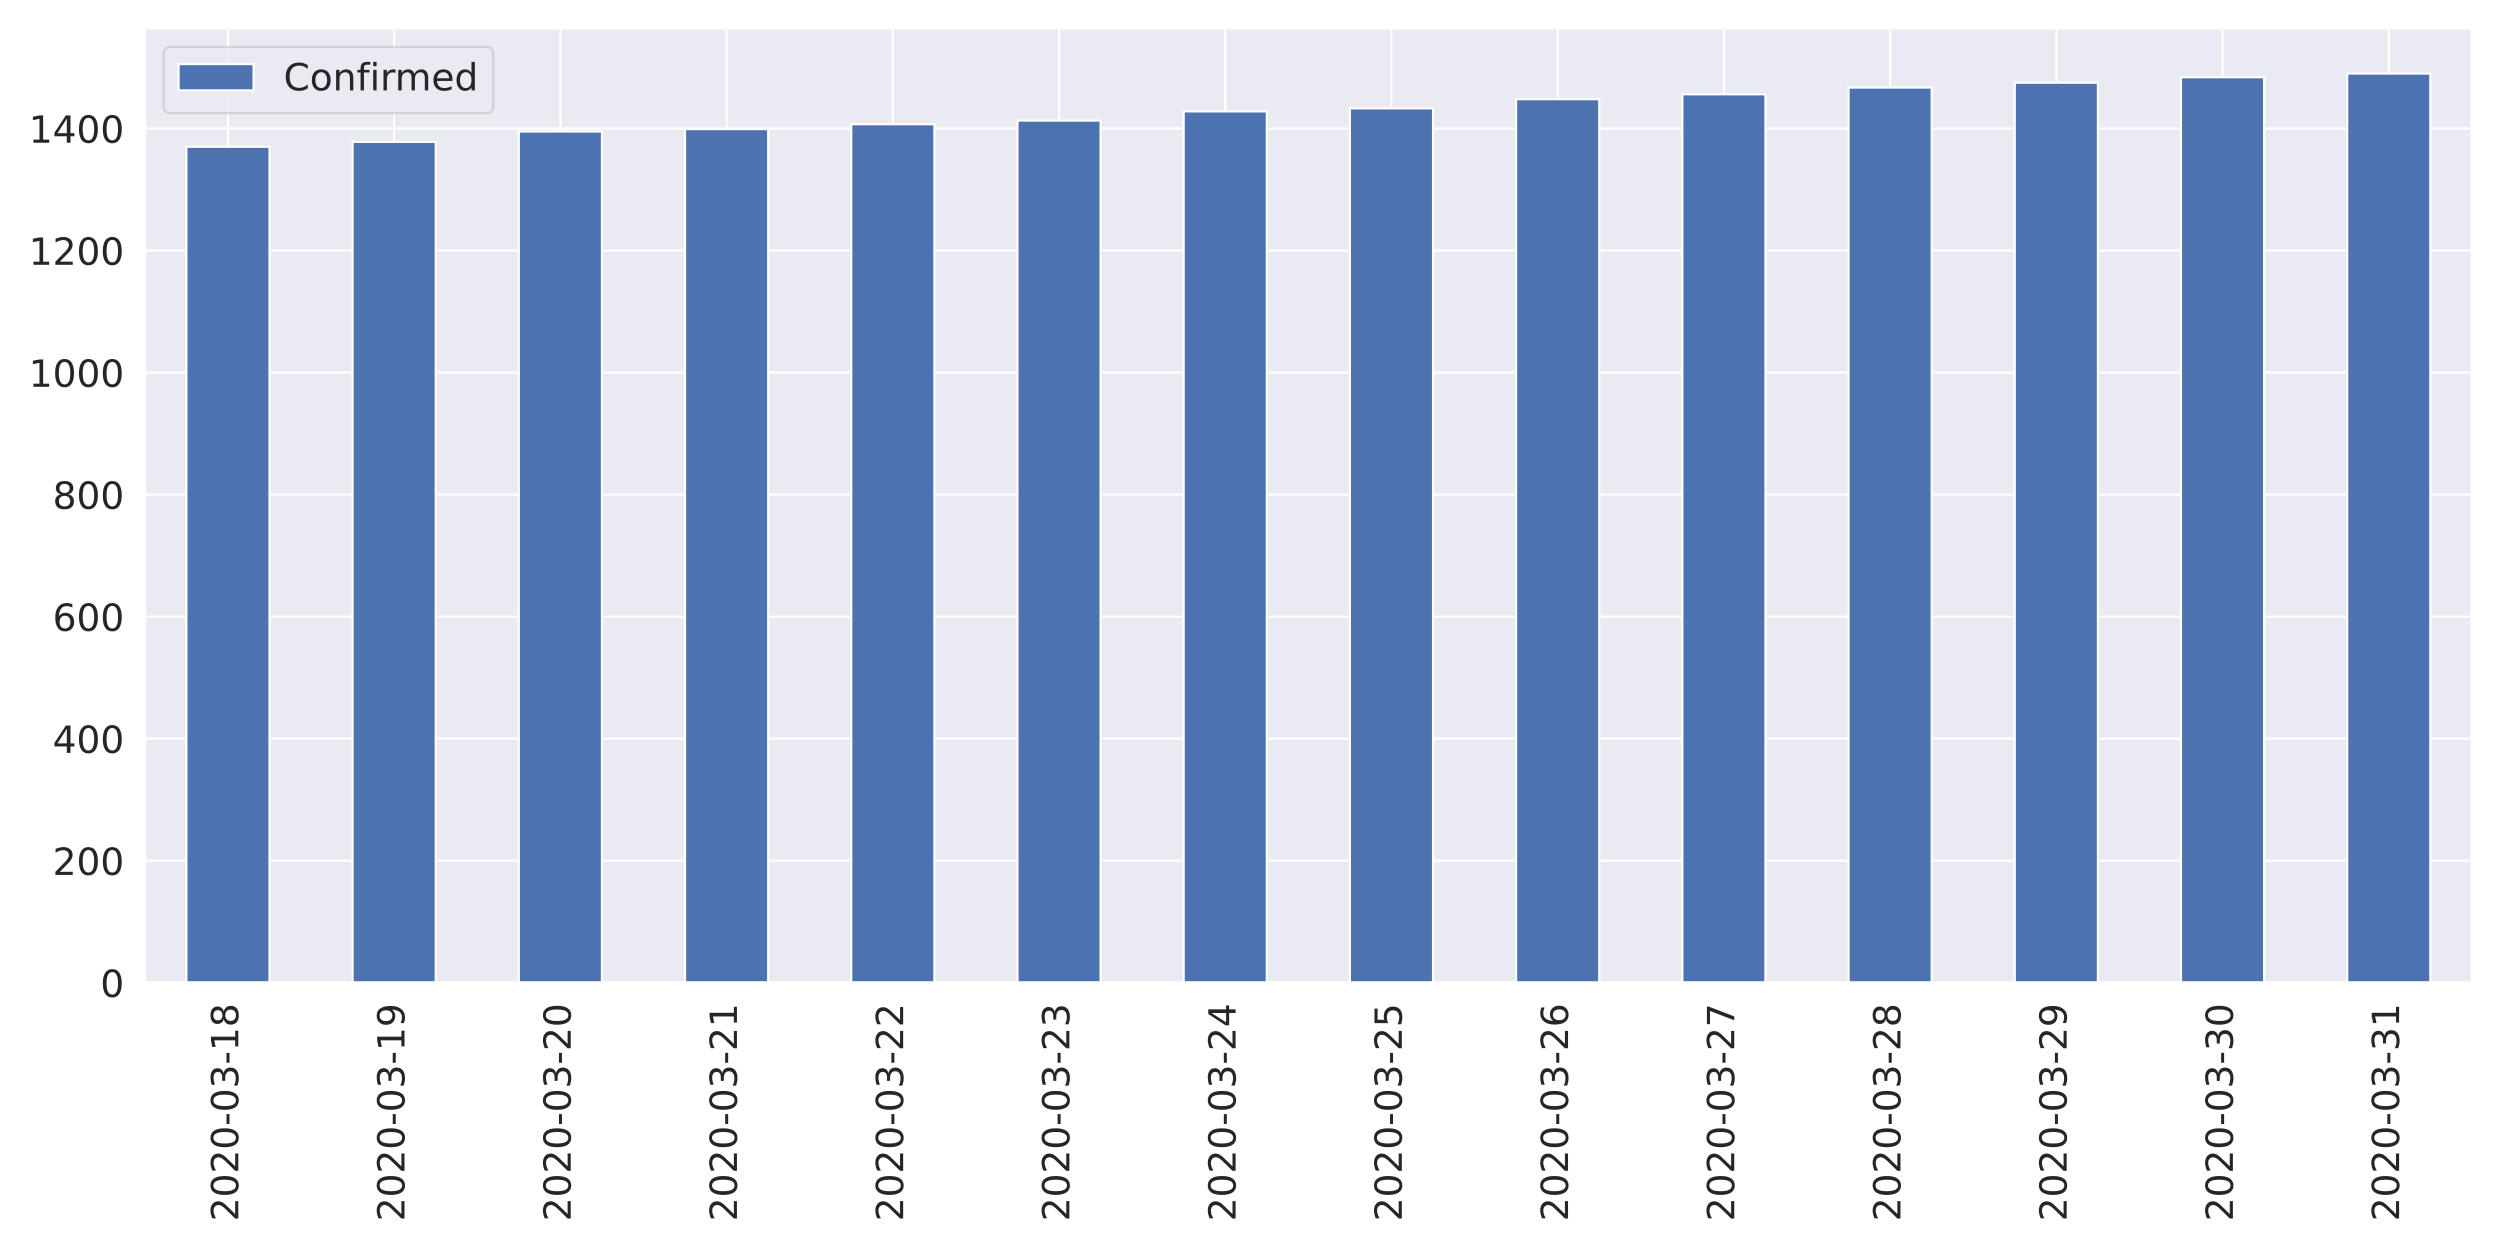
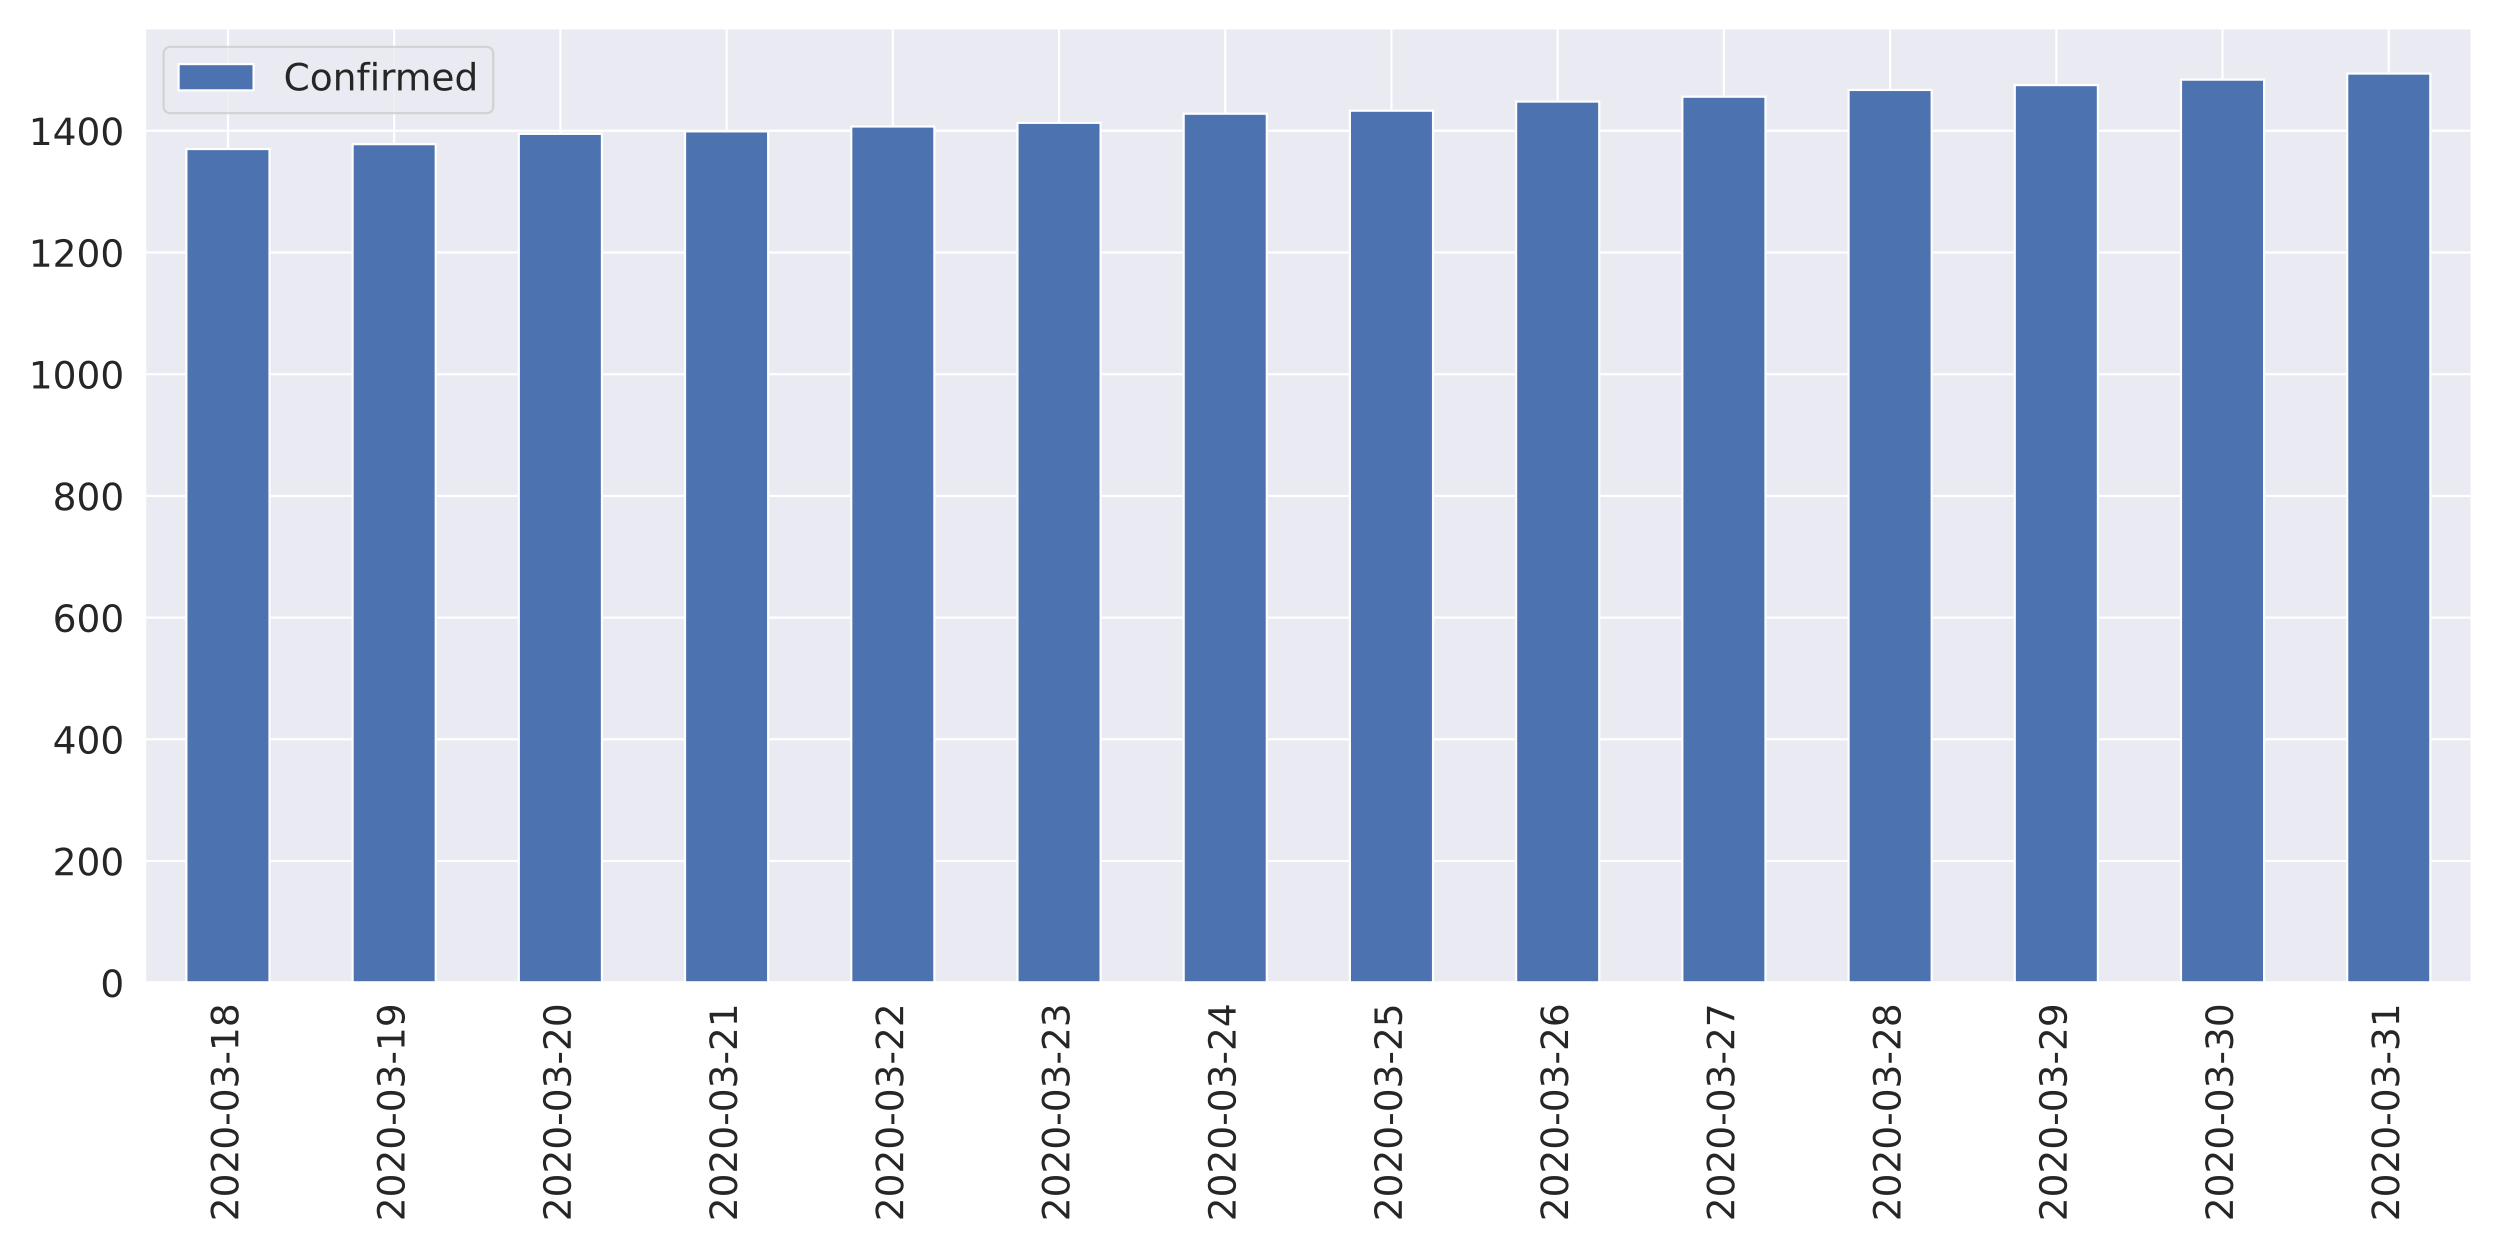
<svg xmlns="http://www.w3.org/2000/svg" xmlns:xlink="http://www.w3.org/1999/xlink" height="576pt" version="1.1" viewBox="0 0 1152 576" width="1152pt">
  <defs>
    <style type="text/css">
*{stroke-linecap:butt;stroke-linejoin:round;}
  </style>
  </defs>
  <g id="figure_1">
    <g id="patch_1">
      <path d="M 0 576  L 1152 576  L 1152 0  L 0 0  z " style="fill:#ffffff;" />
    </g>
    <g id="axes_1">
      <g id="patch_2">
        <path d="M 66.74 452.83  L 1139.04 452.83  L 1139.04 12.96  L 66.74 12.96  z " style="fill:#eaeaf2;" />
      </g>
      <g id="matplotlib.axis_1">
        <g id="xtick_1">
          <g id="line2d_1">
            <path clip-path="url(#p37a62f35dd)" d="M 105.036 452.83  L 105.036 12.96  " style="fill:none;stroke:#ffffff;stroke-linecap:round;" />
          </g>
          <g id="text_1">
            <defs>
              <path d="M 19.188 8.297  L 53.609 8.297  L 53.609 0  L 7.328 0  L 7.328 8.297  Q 12.938 14.109 22.625 23.891  Q 32.328 33.688 34.812 36.531  Q 39.547 41.844 41.422 45.531  Q 43.312 49.219 43.312 52.781  Q 43.312 58.594 39.234 62.25  Q 35.156 65.922 28.609 65.922  Q 23.969 65.922 18.812 64.312  Q 13.672 62.703 7.812 59.422  L 7.812 69.391  Q 13.766 71.781 18.938 73  Q 24.125 74.219 28.422 74.219  Q 39.75 74.219 46.484 68.547  Q 53.219 62.891 53.219 53.422  Q 53.219 48.922 51.531 44.891  Q 49.859 40.875 45.406 35.406  Q 44.188 33.984 37.641 27.219  Q 31.109 20.453 19.188 8.297  z " id="DejaVuSans-50" />
              <path d="M 31.781 66.406  Q 24.172 66.406 20.328 58.906  Q 16.5 51.422 16.5 36.375  Q 16.5 21.391 20.328 13.891  Q 24.172 6.391 31.781 6.391  Q 39.453 6.391 43.281 13.891  Q 47.125 21.391 47.125 36.375  Q 47.125 51.422 43.281 58.906  Q 39.453 66.406 31.781 66.406  z M 31.781 74.219  Q 44.047 74.219 50.516 64.516  Q 56.984 54.828 56.984 36.375  Q 56.984 17.969 50.516 8.266  Q 44.047 -1.422 31.781 -1.422  Q 19.531 -1.422 13.062 8.266  Q 6.594 17.969 6.594 36.375  Q 6.594 54.828 13.062 64.516  Q 19.531 74.219 31.781 74.219  z " id="DejaVuSans-48" />
              <path d="M 4.891 31.391  L 31.203 31.391  L 31.203 23.391  L 4.891 23.391  z " id="DejaVuSans-45" />
              <path d="M 40.578 39.312  Q 47.656 37.797 51.625 33  Q 55.609 28.219 55.609 21.188  Q 55.609 10.406 48.188 4.484  Q 40.766 -1.422 27.094 -1.422  Q 22.516 -1.422 17.656 -0.516  Q 12.797 0.391 7.625 2.203  L 7.625 11.719  Q 11.719 9.328 16.594 8.109  Q 21.484 6.891 26.812 6.891  Q 36.078 6.891 40.938 10.547  Q 45.797 14.203 45.797 21.188  Q 45.797 27.641 41.281 31.266  Q 36.766 34.906 28.719 34.906  L 20.219 34.906  L 20.219 43.016  L 29.109 43.016  Q 36.375 43.016 40.234 45.922  Q 44.094 48.828 44.094 54.297  Q 44.094 59.906 40.109 62.906  Q 36.141 65.922 28.719 65.922  Q 24.656 65.922 20.016 65.031  Q 15.375 64.156 9.812 62.312  L 9.812 71.094  Q 15.438 72.656 20.344 73.438  Q 25.25 74.219 29.594 74.219  Q 40.828 74.219 47.359 69.109  Q 53.906 64.016 53.906 55.328  Q 53.906 49.266 50.438 45.094  Q 46.969 40.922 40.578 39.312  z " id="DejaVuSans-51" />
              <path d="M 12.406 8.297  L 28.516 8.297  L 28.516 63.922  L 10.984 60.406  L 10.984 69.391  L 28.422 72.906  L 38.281 72.906  L 38.281 8.297  L 54.391 8.297  L 54.391 0  L 12.406 0  z " id="DejaVuSans-49" />
              <path d="M 31.781 34.625  Q 24.75 34.625 20.719 30.859  Q 16.703 27.094 16.703 20.516  Q 16.703 13.922 20.719 10.156  Q 24.75 6.391 31.781 6.391  Q 38.812 6.391 42.859 10.172  Q 46.922 13.969 46.922 20.516  Q 46.922 27.094 42.891 30.859  Q 38.875 34.625 31.781 34.625  z M 21.922 38.812  Q 15.578 40.375 12.031 44.719  Q 8.5 49.078 8.5 55.328  Q 8.5 64.062 14.719 69.141  Q 20.953 74.219 31.781 74.219  Q 42.672 74.219 48.875 69.141  Q 55.078 64.062 55.078 55.328  Q 55.078 49.078 51.531 44.719  Q 48 40.375 41.703 38.812  Q 48.828 37.156 52.797 32.312  Q 56.781 27.484 56.781 20.516  Q 56.781 9.906 50.312 4.234  Q 43.844 -1.422 31.781 -1.422  Q 19.734 -1.422 13.25 4.234  Q 6.781 9.906 6.781 20.516  Q 6.781 27.484 10.781 32.312  Q 14.797 37.156 21.922 38.812  z M 18.312 54.391  Q 18.312 48.734 21.844 45.562  Q 25.391 42.391 31.781 42.391  Q 38.141 42.391 41.719 45.562  Q 45.312 48.734 45.312 54.391  Q 45.312 60.062 41.719 63.234  Q 38.141 66.406 31.781 66.406  Q 25.391 66.406 21.844 63.234  Q 18.312 60.062 18.312 54.391  z " id="DejaVuSans-56" />
            </defs>
            <g style="fill:#262626;" transform="translate(109.8046 562.7538)rotate(-90)scale(0.1728 -0.1728)">
              <use xlink:href="#DejaVuSans-50" />
              <use x="63.623" xlink:href="#DejaVuSans-48" />
              <use x="127.246" xlink:href="#DejaVuSans-50" />
              <use x="190.869" xlink:href="#DejaVuSans-48" />
              <use x="254.492" xlink:href="#DejaVuSans-45" />
              <use x="290.576" xlink:href="#DejaVuSans-48" />
              <use x="354.199" xlink:href="#DejaVuSans-51" />
              <use x="417.822" xlink:href="#DejaVuSans-45" />
              <use x="453.906" xlink:href="#DejaVuSans-49" />
              <use x="517.529" xlink:href="#DejaVuSans-56" />
            </g>
          </g>
        </g>
        <g id="xtick_2">
          <g id="line2d_2">
            <path clip-path="url(#p37a62f35dd)" d="M 181.629 452.83  L 181.629 12.96  " style="fill:none;stroke:#ffffff;stroke-linecap:round;" />
          </g>
          <g id="text_2">
            <defs>
              <path d="M 10.984 1.516  L 10.984 10.5  Q 14.703 8.734 18.5 7.812  Q 22.312 6.891 25.984 6.891  Q 35.75 6.891 40.891 13.453  Q 46.047 20.016 46.781 33.406  Q 43.953 29.203 39.594 26.953  Q 35.25 24.703 29.984 24.703  Q 19.047 24.703 12.672 31.312  Q 6.297 37.938 6.297 49.422  Q 6.297 60.641 12.938 67.422  Q 19.578 74.219 30.609 74.219  Q 43.266 74.219 49.922 64.516  Q 56.594 54.828 56.594 36.375  Q 56.594 19.141 48.406 8.859  Q 40.234 -1.422 26.422 -1.422  Q 22.703 -1.422 18.891 -0.688  Q 15.094 0.047 10.984 1.516  z M 30.609 32.422  Q 37.25 32.422 41.125 36.953  Q 45.016 41.5 45.016 49.422  Q 45.016 57.281 41.125 61.844  Q 37.25 66.406 30.609 66.406  Q 23.969 66.406 20.094 61.844  Q 16.219 57.281 16.219 49.422  Q 16.219 41.5 20.094 36.953  Q 23.969 32.422 30.609 32.422  z " id="DejaVuSans-57" />
            </defs>
            <g style="fill:#262626;" transform="translate(186.3975 562.7538)rotate(-90)scale(0.1728 -0.1728)">
              <use xlink:href="#DejaVuSans-50" />
              <use x="63.623" xlink:href="#DejaVuSans-48" />
              <use x="127.246" xlink:href="#DejaVuSans-50" />
              <use x="190.869" xlink:href="#DejaVuSans-48" />
              <use x="254.492" xlink:href="#DejaVuSans-45" />
              <use x="290.576" xlink:href="#DejaVuSans-48" />
              <use x="354.199" xlink:href="#DejaVuSans-51" />
              <use x="417.822" xlink:href="#DejaVuSans-45" />
              <use x="453.906" xlink:href="#DejaVuSans-49" />
              <use x="517.529" xlink:href="#DejaVuSans-57" />
            </g>
          </g>
        </g>
        <g id="xtick_3">
          <g id="line2d_3">
            <path clip-path="url(#p37a62f35dd)" d="M 258.222 452.83  L 258.222 12.96  " style="fill:none;stroke:#ffffff;stroke-linecap:round;" />
          </g>
          <g id="text_3">
            <g style="fill:#262626;" transform="translate(262.9903 562.7538)rotate(-90)scale(0.1728 -0.1728)">
              <use xlink:href="#DejaVuSans-50" />
              <use x="63.623" xlink:href="#DejaVuSans-48" />
              <use x="127.246" xlink:href="#DejaVuSans-50" />
              <use x="190.869" xlink:href="#DejaVuSans-48" />
              <use x="254.492" xlink:href="#DejaVuSans-45" />
              <use x="290.576" xlink:href="#DejaVuSans-48" />
              <use x="354.199" xlink:href="#DejaVuSans-51" />
              <use x="417.822" xlink:href="#DejaVuSans-45" />
              <use x="453.906" xlink:href="#DejaVuSans-50" />
              <use x="517.529" xlink:href="#DejaVuSans-48" />
            </g>
          </g>
        </g>
        <g id="xtick_4">
          <g id="line2d_4">
            <path clip-path="url(#p37a62f35dd)" d="M 334.815 452.83  L 334.815 12.96  " style="fill:none;stroke:#ffffff;stroke-linecap:round;" />
          </g>
          <g id="text_4">
            <g style="fill:#262626;" transform="translate(339.5832 562.7538)rotate(-90)scale(0.1728 -0.1728)">
              <use xlink:href="#DejaVuSans-50" />
              <use x="63.623" xlink:href="#DejaVuSans-48" />
              <use x="127.246" xlink:href="#DejaVuSans-50" />
              <use x="190.869" xlink:href="#DejaVuSans-48" />
              <use x="254.492" xlink:href="#DejaVuSans-45" />
              <use x="290.576" xlink:href="#DejaVuSans-48" />
              <use x="354.199" xlink:href="#DejaVuSans-51" />
              <use x="417.822" xlink:href="#DejaVuSans-45" />
              <use x="453.906" xlink:href="#DejaVuSans-50" />
              <use x="517.529" xlink:href="#DejaVuSans-49" />
            </g>
          </g>
        </g>
        <g id="xtick_5">
          <g id="line2d_5">
            <path clip-path="url(#p37a62f35dd)" d="M 411.408 452.83  L 411.408 12.96  " style="fill:none;stroke:#ffffff;stroke-linecap:round;" />
          </g>
          <g id="text_5">
            <g style="fill:#262626;" transform="translate(416.1761 562.7538)rotate(-90)scale(0.1728 -0.1728)">
              <use xlink:href="#DejaVuSans-50" />
              <use x="63.623" xlink:href="#DejaVuSans-48" />
              <use x="127.246" xlink:href="#DejaVuSans-50" />
              <use x="190.869" xlink:href="#DejaVuSans-48" />
              <use x="254.492" xlink:href="#DejaVuSans-45" />
              <use x="290.576" xlink:href="#DejaVuSans-48" />
              <use x="354.199" xlink:href="#DejaVuSans-51" />
              <use x="417.822" xlink:href="#DejaVuSans-45" />
              <use x="453.906" xlink:href="#DejaVuSans-50" />
              <use x="517.529" xlink:href="#DejaVuSans-50" />
            </g>
          </g>
        </g>
        <g id="xtick_6">
          <g id="line2d_6">
            <path clip-path="url(#p37a62f35dd)" d="M 488.001 452.83  L 488.001 12.96  " style="fill:none;stroke:#ffffff;stroke-linecap:round;" />
          </g>
          <g id="text_6">
            <g style="fill:#262626;" transform="translate(492.7689 562.7538)rotate(-90)scale(0.1728 -0.1728)">
              <use xlink:href="#DejaVuSans-50" />
              <use x="63.623" xlink:href="#DejaVuSans-48" />
              <use x="127.246" xlink:href="#DejaVuSans-50" />
              <use x="190.869" xlink:href="#DejaVuSans-48" />
              <use x="254.492" xlink:href="#DejaVuSans-45" />
              <use x="290.576" xlink:href="#DejaVuSans-48" />
              <use x="354.199" xlink:href="#DejaVuSans-51" />
              <use x="417.822" xlink:href="#DejaVuSans-45" />
              <use x="453.906" xlink:href="#DejaVuSans-50" />
              <use x="517.529" xlink:href="#DejaVuSans-51" />
            </g>
          </g>
        </g>
        <g id="xtick_7">
          <g id="line2d_7">
            <path clip-path="url(#p37a62f35dd)" d="M 564.594 452.83  L 564.594 12.96  " style="fill:none;stroke:#ffffff;stroke-linecap:round;" />
          </g>
          <g id="text_7">
            <defs>
              <path d="M 37.797 64.312  L 12.891 25.391  L 37.797 25.391  z M 35.203 72.906  L 47.609 72.906  L 47.609 25.391  L 58.016 25.391  L 58.016 17.188  L 47.609 17.188  L 47.609 0  L 37.797 0  L 37.797 17.188  L 4.891 17.188  L 4.891 26.703  z " id="DejaVuSans-52" />
            </defs>
            <g style="fill:#262626;" transform="translate(569.3618 562.7538)rotate(-90)scale(0.1728 -0.1728)">
              <use xlink:href="#DejaVuSans-50" />
              <use x="63.623" xlink:href="#DejaVuSans-48" />
              <use x="127.246" xlink:href="#DejaVuSans-50" />
              <use x="190.869" xlink:href="#DejaVuSans-48" />
              <use x="254.492" xlink:href="#DejaVuSans-45" />
              <use x="290.576" xlink:href="#DejaVuSans-48" />
              <use x="354.199" xlink:href="#DejaVuSans-51" />
              <use x="417.822" xlink:href="#DejaVuSans-45" />
              <use x="453.906" xlink:href="#DejaVuSans-50" />
              <use x="517.529" xlink:href="#DejaVuSans-52" />
            </g>
          </g>
        </g>
        <g id="xtick_8">
          <g id="line2d_8">
            <path clip-path="url(#p37a62f35dd)" d="M 641.186 452.83  L 641.186 12.96  " style="fill:none;stroke:#ffffff;stroke-linecap:round;" />
          </g>
          <g id="text_8">
            <defs>
              <path d="M 10.797 72.906  L 49.516 72.906  L 49.516 64.594  L 19.828 64.594  L 19.828 46.734  Q 21.969 47.469 24.109 47.828  Q 26.266 48.188 28.422 48.188  Q 40.625 48.188 47.75 41.5  Q 54.891 34.812 54.891 23.391  Q 54.891 11.625 47.562 5.094  Q 40.234 -1.422 26.906 -1.422  Q 22.312 -1.422 17.547 -0.641  Q 12.797 0.141 7.719 1.703  L 7.719 11.625  Q 12.109 9.234 16.797 8.062  Q 21.484 6.891 26.703 6.891  Q 35.156 6.891 40.078 11.328  Q 45.016 15.766 45.016 23.391  Q 45.016 31 40.078 35.438  Q 35.156 39.891 26.703 39.891  Q 22.75 39.891 18.812 39.016  Q 14.891 38.141 10.797 36.281  z " id="DejaVuSans-53" />
            </defs>
            <g style="fill:#262626;" transform="translate(645.9546 562.7538)rotate(-90)scale(0.1728 -0.1728)">
              <use xlink:href="#DejaVuSans-50" />
              <use x="63.623" xlink:href="#DejaVuSans-48" />
              <use x="127.246" xlink:href="#DejaVuSans-50" />
              <use x="190.869" xlink:href="#DejaVuSans-48" />
              <use x="254.492" xlink:href="#DejaVuSans-45" />
              <use x="290.576" xlink:href="#DejaVuSans-48" />
              <use x="354.199" xlink:href="#DejaVuSans-51" />
              <use x="417.822" xlink:href="#DejaVuSans-45" />
              <use x="453.906" xlink:href="#DejaVuSans-50" />
              <use x="517.529" xlink:href="#DejaVuSans-53" />
            </g>
          </g>
        </g>
        <g id="xtick_9">
          <g id="line2d_9">
            <path clip-path="url(#p37a62f35dd)" d="M 717.779 452.83  L 717.779 12.96  " style="fill:none;stroke:#ffffff;stroke-linecap:round;" />
          </g>
          <g id="text_9">
            <defs>
              <path d="M 33.016 40.375  Q 26.375 40.375 22.484 35.828  Q 18.609 31.297 18.609 23.391  Q 18.609 15.531 22.484 10.953  Q 26.375 6.391 33.016 6.391  Q 39.656 6.391 43.531 10.953  Q 47.406 15.531 47.406 23.391  Q 47.406 31.297 43.531 35.828  Q 39.656 40.375 33.016 40.375  z M 52.594 71.297  L 52.594 62.312  Q 48.875 64.062 45.094 64.984  Q 41.312 65.922 37.594 65.922  Q 27.828 65.922 22.672 59.328  Q 17.531 52.734 16.797 39.406  Q 19.672 43.656 24.016 45.922  Q 28.375 48.188 33.594 48.188  Q 44.578 48.188 50.953 41.516  Q 57.328 34.859 57.328 23.391  Q 57.328 12.156 50.688 5.359  Q 44.047 -1.422 33.016 -1.422  Q 20.359 -1.422 13.672 8.266  Q 6.984 17.969 6.984 36.375  Q 6.984 53.656 15.188 63.938  Q 23.391 74.219 37.203 74.219  Q 40.922 74.219 44.703 73.484  Q 48.484 72.75 52.594 71.297  z " id="DejaVuSans-54" />
            </defs>
            <g style="fill:#262626;" transform="translate(722.5475 562.7538)rotate(-90)scale(0.1728 -0.1728)">
              <use xlink:href="#DejaVuSans-50" />
              <use x="63.623" xlink:href="#DejaVuSans-48" />
              <use x="127.246" xlink:href="#DejaVuSans-50" />
              <use x="190.869" xlink:href="#DejaVuSans-48" />
              <use x="254.492" xlink:href="#DejaVuSans-45" />
              <use x="290.576" xlink:href="#DejaVuSans-48" />
              <use x="354.199" xlink:href="#DejaVuSans-51" />
              <use x="417.822" xlink:href="#DejaVuSans-45" />
              <use x="453.906" xlink:href="#DejaVuSans-50" />
              <use x="517.529" xlink:href="#DejaVuSans-54" />
            </g>
          </g>
        </g>
        <g id="xtick_10">
          <g id="line2d_10">
            <path clip-path="url(#p37a62f35dd)" d="M 794.372 452.83  L 794.372 12.96  " style="fill:none;stroke:#ffffff;stroke-linecap:round;" />
          </g>
          <g id="text_10">
            <defs>
              <path d="M 8.203 72.906  L 55.078 72.906  L 55.078 68.703  L 28.609 0  L 18.312 0  L 43.219 64.594  L 8.203 64.594  z " id="DejaVuSans-55" />
            </defs>
            <g style="fill:#262626;" transform="translate(799.1403 562.7538)rotate(-90)scale(0.1728 -0.1728)">
              <use xlink:href="#DejaVuSans-50" />
              <use x="63.623" xlink:href="#DejaVuSans-48" />
              <use x="127.246" xlink:href="#DejaVuSans-50" />
              <use x="190.869" xlink:href="#DejaVuSans-48" />
              <use x="254.492" xlink:href="#DejaVuSans-45" />
              <use x="290.576" xlink:href="#DejaVuSans-48" />
              <use x="354.199" xlink:href="#DejaVuSans-51" />
              <use x="417.822" xlink:href="#DejaVuSans-45" />
              <use x="453.906" xlink:href="#DejaVuSans-50" />
              <use x="517.529" xlink:href="#DejaVuSans-55" />
            </g>
          </g>
        </g>
        <g id="xtick_11">
          <g id="line2d_11">
            <path clip-path="url(#p37a62f35dd)" d="M 870.965 452.83  L 870.965 12.96  " style="fill:none;stroke:#ffffff;stroke-linecap:round;" />
          </g>
          <g id="text_11">
            <g style="fill:#262626;" transform="translate(875.7332 562.7538)rotate(-90)scale(0.1728 -0.1728)">
              <use xlink:href="#DejaVuSans-50" />
              <use x="63.623" xlink:href="#DejaVuSans-48" />
              <use x="127.246" xlink:href="#DejaVuSans-50" />
              <use x="190.869" xlink:href="#DejaVuSans-48" />
              <use x="254.492" xlink:href="#DejaVuSans-45" />
              <use x="290.576" xlink:href="#DejaVuSans-48" />
              <use x="354.199" xlink:href="#DejaVuSans-51" />
              <use x="417.822" xlink:href="#DejaVuSans-45" />
              <use x="453.906" xlink:href="#DejaVuSans-50" />
              <use x="517.529" xlink:href="#DejaVuSans-56" />
            </g>
          </g>
        </g>
        <g id="xtick_12">
          <g id="line2d_12">
            <path clip-path="url(#p37a62f35dd)" d="M 947.558 452.83  L 947.558 12.96  " style="fill:none;stroke:#ffffff;stroke-linecap:round;" />
          </g>
          <g id="text_12">
            <g style="fill:#262626;" transform="translate(952.3261 562.7538)rotate(-90)scale(0.1728 -0.1728)">
              <use xlink:href="#DejaVuSans-50" />
              <use x="63.623" xlink:href="#DejaVuSans-48" />
              <use x="127.246" xlink:href="#DejaVuSans-50" />
              <use x="190.869" xlink:href="#DejaVuSans-48" />
              <use x="254.492" xlink:href="#DejaVuSans-45" />
              <use x="290.576" xlink:href="#DejaVuSans-48" />
              <use x="354.199" xlink:href="#DejaVuSans-51" />
              <use x="417.822" xlink:href="#DejaVuSans-45" />
              <use x="453.906" xlink:href="#DejaVuSans-50" />
              <use x="517.529" xlink:href="#DejaVuSans-57" />
            </g>
          </g>
        </g>
        <g id="xtick_13">
          <g id="line2d_13">
            <path clip-path="url(#p37a62f35dd)" d="M 1024.151 452.83  L 1024.151 12.96  " style="fill:none;stroke:#ffffff;stroke-linecap:round;" />
          </g>
          <g id="text_13">
            <g style="fill:#262626;" transform="translate(1028.919 562.7538)rotate(-90)scale(0.1728 -0.1728)">
              <use xlink:href="#DejaVuSans-50" />
              <use x="63.623" xlink:href="#DejaVuSans-48" />
              <use x="127.246" xlink:href="#DejaVuSans-50" />
              <use x="190.869" xlink:href="#DejaVuSans-48" />
              <use x="254.492" xlink:href="#DejaVuSans-45" />
              <use x="290.576" xlink:href="#DejaVuSans-48" />
              <use x="354.199" xlink:href="#DejaVuSans-51" />
              <use x="417.822" xlink:href="#DejaVuSans-45" />
              <use x="453.906" xlink:href="#DejaVuSans-51" />
              <use x="517.529" xlink:href="#DejaVuSans-48" />
            </g>
          </g>
        </g>
        <g id="xtick_14">
          <g id="line2d_14">
            <path clip-path="url(#p37a62f35dd)" d="M 1100.744 452.83  L 1100.744 12.96  " style="fill:none;stroke:#ffffff;stroke-linecap:round;" />
          </g>
          <g id="text_14">
            <g style="fill:#262626;" transform="translate(1105.512 562.7538)rotate(-90)scale(0.1728 -0.1728)">
              <use xlink:href="#DejaVuSans-50" />
              <use x="63.623" xlink:href="#DejaVuSans-48" />
              <use x="127.246" xlink:href="#DejaVuSans-50" />
              <use x="190.869" xlink:href="#DejaVuSans-48" />
              <use x="254.492" xlink:href="#DejaVuSans-45" />
              <use x="290.576" xlink:href="#DejaVuSans-48" />
              <use x="354.199" xlink:href="#DejaVuSans-51" />
              <use x="417.822" xlink:href="#DejaVuSans-45" />
              <use x="453.906" xlink:href="#DejaVuSans-51" />
              <use x="517.529" xlink:href="#DejaVuSans-49" />
            </g>
          </g>
        </g>
      </g>
      <g id="matplotlib.axis_2">
        <g id="ytick_1">
          <g id="line2d_15">
            <path clip-path="url(#p37a62f35dd)" d="M 66.74 452.83  L 1139.04 452.83  " style="fill:none;stroke:#ffffff;stroke-linecap:round;" />
          </g>
          <g id="text_15">
            <g style="fill:#262626;" transform="translate(46.2456 459.3951)scale(0.1728 -0.1728)">
              <use xlink:href="#DejaVuSans-48" />
            </g>
          </g>
        </g>
        <g id="ytick_2">
          <g id="line2d_16">
-             <path clip-path="url(#p37a62f35dd)" d="M 66.74 396.599  L 1139.04 396.599  " style="fill:none;stroke:#ffffff;stroke-linecap:round;" />
+             <path clip-path="url(#p37a62f35dd)" d="M 66.74 396.749  L 1139.04 396.749  " style="fill:none;stroke:#ffffff;stroke-linecap:round;" />
          </g>
          <g id="text_16">
-             <g style="fill:#262626;" transform="translate(24.2568 403.1637)scale(0.1728 -0.1728)">
+             <g style="fill:#262626;" transform="translate(24.2568 403.3142)scale(0.1728 -0.1728)">
              <use xlink:href="#DejaVuSans-50" />
              <use x="63.623" xlink:href="#DejaVuSans-48" />
              <use x="127.246" xlink:href="#DejaVuSans-48" />
            </g>
          </g>
        </g>
        <g id="ytick_3">
          <g id="line2d_17">
-             <path clip-path="url(#p37a62f35dd)" d="M 66.74 340.367  L 1139.04 340.367  " style="fill:none;stroke:#ffffff;stroke-linecap:round;" />
+             <path clip-path="url(#p37a62f35dd)" d="M 66.74 340.668  L 1139.04 340.668  " style="fill:none;stroke:#ffffff;stroke-linecap:round;" />
          </g>
          <g id="text_17">
-             <g style="fill:#262626;" transform="translate(24.2568 346.9323)scale(0.1728 -0.1728)">
+             <g style="fill:#262626;" transform="translate(24.2568 347.2334)scale(0.1728 -0.1728)">
              <use xlink:href="#DejaVuSans-52" />
              <use x="63.623" xlink:href="#DejaVuSans-48" />
              <use x="127.246" xlink:href="#DejaVuSans-48" />
            </g>
          </g>
        </g>
        <g id="ytick_4">
          <g id="line2d_18">
-             <path clip-path="url(#p37a62f35dd)" d="M 66.74 284.136  L 1139.04 284.136  " style="fill:none;stroke:#ffffff;stroke-linecap:round;" />
+             <path clip-path="url(#p37a62f35dd)" d="M 66.74 284.588  L 1139.04 284.588  " style="fill:none;stroke:#ffffff;stroke-linecap:round;" />
          </g>
          <g id="text_18">
-             <g style="fill:#262626;" transform="translate(24.2568 290.7009)scale(0.1728 -0.1728)">
+             <g style="fill:#262626;" transform="translate(24.2568 291.1526)scale(0.1728 -0.1728)">
              <use xlink:href="#DejaVuSans-54" />
              <use x="63.623" xlink:href="#DejaVuSans-48" />
              <use x="127.246" xlink:href="#DejaVuSans-48" />
            </g>
          </g>
        </g>
        <g id="ytick_5">
          <g id="line2d_19">
-             <path clip-path="url(#p37a62f35dd)" d="M 66.74 227.904  L 1139.04 227.904  " style="fill:none;stroke:#ffffff;stroke-linecap:round;" />
+             <path clip-path="url(#p37a62f35dd)" d="M 66.74 228.507  L 1139.04 228.507  " style="fill:none;stroke:#ffffff;stroke-linecap:round;" />
          </g>
          <g id="text_19">
-             <g style="fill:#262626;" transform="translate(24.2568 234.4695)scale(0.1728 -0.1728)">
+             <g style="fill:#262626;" transform="translate(24.2568 235.0717)scale(0.1728 -0.1728)">
              <use xlink:href="#DejaVuSans-56" />
              <use x="63.623" xlink:href="#DejaVuSans-48" />
              <use x="127.246" xlink:href="#DejaVuSans-48" />
            </g>
          </g>
        </g>
        <g id="ytick_6">
          <g id="line2d_20">
-             <path clip-path="url(#p37a62f35dd)" d="M 66.74 171.673  L 1139.04 171.673  " style="fill:none;stroke:#ffffff;stroke-linecap:round;" />
+             <path clip-path="url(#p37a62f35dd)" d="M 66.74 172.426  L 1139.04 172.426  " style="fill:none;stroke:#ffffff;stroke-linecap:round;" />
          </g>
          <g id="text_20">
-             <g style="fill:#262626;" transform="translate(13.2624 178.2381)scale(0.1728 -0.1728)">
+             <g style="fill:#262626;" transform="translate(13.2624 178.9909)scale(0.1728 -0.1728)">
              <use xlink:href="#DejaVuSans-49" />
              <use x="63.623" xlink:href="#DejaVuSans-48" />
              <use x="127.246" xlink:href="#DejaVuSans-48" />
              <use x="190.869" xlink:href="#DejaVuSans-48" />
            </g>
          </g>
        </g>
        <g id="ytick_7">
          <g id="line2d_21">
-             <path clip-path="url(#p37a62f35dd)" d="M 66.74 115.442  L 1139.04 115.442  " style="fill:none;stroke:#ffffff;stroke-linecap:round;" />
+             <path clip-path="url(#p37a62f35dd)" d="M 66.74 116.345  L 1139.04 116.345  " style="fill:none;stroke:#ffffff;stroke-linecap:round;" />
          </g>
          <g id="text_21">
-             <g style="fill:#262626;" transform="translate(13.2624 122.0067)scale(0.1728 -0.1728)">
+             <g style="fill:#262626;" transform="translate(13.2624 122.9101)scale(0.1728 -0.1728)">
              <use xlink:href="#DejaVuSans-49" />
              <use x="63.623" xlink:href="#DejaVuSans-50" />
              <use x="127.246" xlink:href="#DejaVuSans-48" />
              <use x="190.869" xlink:href="#DejaVuSans-48" />
            </g>
          </g>
        </g>
        <g id="ytick_8">
          <g id="line2d_22">
-             <path clip-path="url(#p37a62f35dd)" d="M 66.74 59.21  L 1139.04 59.21  " style="fill:none;stroke:#ffffff;stroke-linecap:round;" />
+             <path clip-path="url(#p37a62f35dd)" d="M 66.74 60.264  L 1139.04 60.264  " style="fill:none;stroke:#ffffff;stroke-linecap:round;" />
          </g>
          <g id="text_22">
-             <g style="fill:#262626;" transform="translate(13.2624 65.77536)scale(0.1728 -0.1728)">
+             <g style="fill:#262626;" transform="translate(13.2624 66.82923)scale(0.1728 -0.1728)">
              <use xlink:href="#DejaVuSans-49" />
              <use x="63.623" xlink:href="#DejaVuSans-52" />
              <use x="127.246" xlink:href="#DejaVuSans-48" />
              <use x="190.869" xlink:href="#DejaVuSans-48" />
            </g>
          </g>
        </g>
      </g>
      <g id="patch_3">
-         <path clip-path="url(#p37a62f35dd)" d="M 85.888 452.83  L 124.185 452.83  L 124.185 67.645  L 85.888 67.645  z " style="fill:#4c72b0;stroke:#ffffff;stroke-linejoin:miter;" />
+         <path clip-path="url(#p37a62f35dd)" d="M 85.888 452.83  L 124.185 452.83  L 124.185 68.676  L 85.888 68.676  z " style="fill:#4c72b0;stroke:#ffffff;stroke-linejoin:miter;" />
      </g>
      <g id="patch_4">
-         <path clip-path="url(#p37a62f35dd)" d="M 162.481 452.83  L 200.778 452.83  L 200.778 65.396  L 162.481 65.396  z " style="fill:#4c72b0;stroke:#ffffff;stroke-linejoin:miter;" />
+         <path clip-path="url(#p37a62f35dd)" d="M 162.481 452.83  L 200.778 452.83  L 200.778 66.433  L 162.481 66.433  z " style="fill:#4c72b0;stroke:#ffffff;stroke-linejoin:miter;" />
      </g>
      <g id="patch_5">
-         <path clip-path="url(#p37a62f35dd)" d="M 239.074 452.83  L 277.37 452.83  L 277.37 60.616  L 239.074 60.616  z " style="fill:#4c72b0;stroke:#ffffff;stroke-linejoin:miter;" />
+         <path clip-path="url(#p37a62f35dd)" d="M 239.074 452.83  L 277.37 452.83  L 277.37 61.666  L 239.074 61.666  z " style="fill:#4c72b0;stroke:#ffffff;stroke-linejoin:miter;" />
      </g>
      <g id="patch_6">
-         <path clip-path="url(#p37a62f35dd)" d="M 315.667 452.83  L 353.963 452.83  L 353.963 59.491  L 315.667 59.491  z " style="fill:#4c72b0;stroke:#ffffff;stroke-linejoin:miter;" />
+         <path clip-path="url(#p37a62f35dd)" d="M 315.667 452.83  L 353.963 452.83  L 353.963 60.545  L 315.667 60.545  z " style="fill:#4c72b0;stroke:#ffffff;stroke-linejoin:miter;" />
      </g>
      <g id="patch_7">
-         <path clip-path="url(#p37a62f35dd)" d="M 392.26 452.83  L 430.556 452.83  L 430.556 57.242  L 392.26 57.242  z " style="fill:#4c72b0;stroke:#ffffff;stroke-linejoin:miter;" />
+         <path clip-path="url(#p37a62f35dd)" d="M 392.26 452.83  L 430.556 452.83  L 430.556 58.301  L 392.26 58.301  z " style="fill:#4c72b0;stroke:#ffffff;stroke-linejoin:miter;" />
      </g>
      <g id="patch_8">
-         <path clip-path="url(#p37a62f35dd)" d="M 468.853 452.83  L 507.149 452.83  L 507.149 55.555  L 468.853 55.555  z " style="fill:#4c72b0;stroke:#ffffff;stroke-linejoin:miter;" />
+         <path clip-path="url(#p37a62f35dd)" d="M 468.853 452.83  L 507.149 452.83  L 507.149 56.619  L 468.853 56.619  z " style="fill:#4c72b0;stroke:#ffffff;stroke-linejoin:miter;" />
      </g>
      <g id="patch_9">
-         <path clip-path="url(#p37a62f35dd)" d="M 545.445 452.83  L 583.742 452.83  L 583.742 51.338  L 545.445 51.338  z " style="fill:#4c72b0;stroke:#ffffff;stroke-linejoin:miter;" />
+         <path clip-path="url(#p37a62f35dd)" d="M 545.445 452.83  L 583.742 452.83  L 583.742 52.413  L 545.445 52.413  z " style="fill:#4c72b0;stroke:#ffffff;stroke-linejoin:miter;" />
      </g>
      <g id="patch_10">
-         <path clip-path="url(#p37a62f35dd)" d="M 622.038 452.83  L 660.335 452.83  L 660.335 49.932  L 622.038 49.932  z " style="fill:#4c72b0;stroke:#ffffff;stroke-linejoin:miter;" />
+         <path clip-path="url(#p37a62f35dd)" d="M 622.038 452.83  L 660.335 452.83  L 660.335 51.011  L 622.038 51.011  z " style="fill:#4c72b0;stroke:#ffffff;stroke-linejoin:miter;" />
      </g>
      <g id="patch_11">
-         <path clip-path="url(#p37a62f35dd)" d="M 698.631 452.83  L 736.928 452.83  L 736.928 45.715  L 698.631 45.715  z " style="fill:#4c72b0;stroke:#ffffff;stroke-linejoin:miter;" />
+         <path clip-path="url(#p37a62f35dd)" d="M 698.631 452.83  L 736.928 452.83  L 736.928 46.805  L 698.631 46.805  z " style="fill:#4c72b0;stroke:#ffffff;stroke-linejoin:miter;" />
      </g>
      <g id="patch_12">
-         <path clip-path="url(#p37a62f35dd)" d="M 775.224 452.83  L 813.52 452.83  L 813.52 43.466  L 775.224 43.466  z " style="fill:#4c72b0;stroke:#ffffff;stroke-linejoin:miter;" />
+         <path clip-path="url(#p37a62f35dd)" d="M 775.224 452.83  L 813.52 452.83  L 813.52 44.562  L 775.224 44.562  z " style="fill:#4c72b0;stroke:#ffffff;stroke-linejoin:miter;" />
      </g>
      <g id="patch_13">
-         <path clip-path="url(#p37a62f35dd)" d="M 851.817 452.83  L 890.113 452.83  L 890.113 40.373  L 851.817 40.373  z " style="fill:#4c72b0;stroke:#ffffff;stroke-linejoin:miter;" />
+         <path clip-path="url(#p37a62f35dd)" d="M 851.817 452.83  L 890.113 452.83  L 890.113 41.477  L 851.817 41.477  z " style="fill:#4c72b0;stroke:#ffffff;stroke-linejoin:miter;" />
      </g>
      <g id="patch_14">
-         <path clip-path="url(#p37a62f35dd)" d="M 928.41 452.83  L 966.706 452.83  L 966.706 38.124  L 928.41 38.124  z " style="fill:#4c72b0;stroke:#ffffff;stroke-linejoin:miter;" />
+         <path clip-path="url(#p37a62f35dd)" d="M 928.41 452.83  L 966.706 452.83  L 966.706 39.234  L 928.41 39.234  z " style="fill:#4c72b0;stroke:#ffffff;stroke-linejoin:miter;" />
      </g>
      <g id="patch_15">
-         <path clip-path="url(#p37a62f35dd)" d="M 1005.003 452.83  L 1043.299 452.83  L 1043.299 35.593  L 1005.003 35.593  z " style="fill:#4c72b0;stroke:#ffffff;stroke-linejoin:miter;" />
+         <path clip-path="url(#p37a62f35dd)" d="M 1005.003 452.83  L 1043.299 452.83  L 1043.299 36.71  L 1005.003 36.71  z " style="fill:#4c72b0;stroke:#ffffff;stroke-linejoin:miter;" />
      </g>
      <g id="patch_16">
        <path clip-path="url(#p37a62f35dd)" d="M 1081.595 452.83  L 1119.892 452.83  L 1119.892 33.906  L 1081.595 33.906  z " style="fill:#4c72b0;stroke:#ffffff;stroke-linejoin:miter;" />
      </g>
      <g id="patch_17">
        <path d="M 66.74 452.83  L 66.74 12.96  " style="fill:none;stroke:#ffffff;stroke-linecap:square;stroke-linejoin:miter;stroke-width:1.25;" />
      </g>
      <g id="patch_18">
        <path d="M 1139.04 452.83  L 1139.04 12.96  " style="fill:none;stroke:#ffffff;stroke-linecap:square;stroke-linejoin:miter;stroke-width:1.25;" />
      </g>
      <g id="patch_19">
        <path d="M 66.74 452.83  L 1139.04 452.83  " style="fill:none;stroke:#ffffff;stroke-linecap:square;stroke-linejoin:miter;stroke-width:1.25;" />
      </g>
      <g id="patch_20">
        <path d="M 66.74 12.96  L 1139.04 12.96  " style="fill:none;stroke:#ffffff;stroke-linecap:square;stroke-linejoin:miter;stroke-width:1.25;" />
      </g>
      <g id="legend_1">
        <g id="patch_21">
          <path d="M 78.836 52.148  L 223.842 52.148  Q 227.298 52.148 227.298 48.692  L 227.298 25.056  Q 227.298 21.6 223.842 21.6  L 78.836 21.6  Q 75.38 21.6 75.38 25.056  L 75.38 48.692  Q 75.38 52.148 78.836 52.148  z " style="fill:#eaeaf2;opacity:0.8;stroke:#cccccc;stroke-linejoin:miter;" />
        </g>
        <g id="patch_22">
          <path d="M 82.292 41.642  L 116.852 41.642  L 116.852 29.546  L 82.292 29.546  z " style="fill:#4c72b0;stroke:#ffffff;stroke-linejoin:miter;" />
        </g>
        <g id="text_23">
          <defs>
            <path d="M 64.406 67.281  L 64.406 56.891  Q 59.422 61.531 53.781 63.812  Q 48.141 66.109 41.797 66.109  Q 29.297 66.109 22.656 58.469  Q 16.016 50.828 16.016 36.375  Q 16.016 21.969 22.656 14.328  Q 29.297 6.688 41.797 6.688  Q 48.141 6.688 53.781 8.984  Q 59.422 11.281 64.406 15.922  L 64.406 5.609  Q 59.234 2.094 53.438 0.328  Q 47.656 -1.422 41.219 -1.422  Q 24.656 -1.422 15.125 8.703  Q 5.609 18.844 5.609 36.375  Q 5.609 53.953 15.125 64.078  Q 24.656 74.219 41.219 74.219  Q 47.75 74.219 53.531 72.484  Q 59.328 70.75 64.406 67.281  z " id="DejaVuSans-67" />
            <path d="M 30.609 48.391  Q 23.391 48.391 19.188 42.75  Q 14.984 37.109 14.984 27.297  Q 14.984 17.484 19.156 11.844  Q 23.344 6.203 30.609 6.203  Q 37.797 6.203 41.984 11.859  Q 46.188 17.531 46.188 27.297  Q 46.188 37.016 41.984 42.703  Q 37.797 48.391 30.609 48.391  z M 30.609 56  Q 42.328 56 49.016 48.375  Q 55.719 40.766 55.719 27.297  Q 55.719 13.875 49.016 6.219  Q 42.328 -1.422 30.609 -1.422  Q 18.844 -1.422 12.172 6.219  Q 5.516 13.875 5.516 27.297  Q 5.516 40.766 12.172 48.375  Q 18.844 56 30.609 56  z " id="DejaVuSans-111" />
            <path d="M 54.891 33.016  L 54.891 0  L 45.906 0  L 45.906 32.719  Q 45.906 40.484 42.875 44.328  Q 39.844 48.188 33.797 48.188  Q 26.516 48.188 22.312 43.547  Q 18.109 38.922 18.109 30.906  L 18.109 0  L 9.078 0  L 9.078 54.688  L 18.109 54.688  L 18.109 46.188  Q 21.344 51.125 25.703 53.562  Q 30.078 56 35.797 56  Q 45.219 56 50.047 50.172  Q 54.891 44.344 54.891 33.016  z " id="DejaVuSans-110" />
            <path d="M 37.109 75.984  L 37.109 68.5  L 28.516 68.5  Q 23.688 68.5 21.797 66.547  Q 19.922 64.594 19.922 59.516  L 19.922 54.688  L 34.719 54.688  L 34.719 47.703  L 19.922 47.703  L 19.922 0  L 10.891 0  L 10.891 47.703  L 2.297 47.703  L 2.297 54.688  L 10.891 54.688  L 10.891 58.5  Q 10.891 67.625 15.141 71.797  Q 19.391 75.984 28.609 75.984  z " id="DejaVuSans-102" />
            <path d="M 9.422 54.688  L 18.406 54.688  L 18.406 0  L 9.422 0  z M 9.422 75.984  L 18.406 75.984  L 18.406 64.594  L 9.422 64.594  z " id="DejaVuSans-105" />
            <path d="M 41.109 46.297  Q 39.594 47.172 37.812 47.578  Q 36.031 48 33.891 48  Q 26.266 48 22.188 43.047  Q 18.109 38.094 18.109 28.812  L 18.109 0  L 9.078 0  L 9.078 54.688  L 18.109 54.688  L 18.109 46.188  Q 20.953 51.172 25.484 53.578  Q 30.031 56 36.531 56  Q 37.453 56 38.578 55.875  Q 39.703 55.766 41.062 55.516  z " id="DejaVuSans-114" />
            <path d="M 52 44.188  Q 55.375 50.25 60.062 53.125  Q 64.75 56 71.094 56  Q 79.641 56 84.281 50.016  Q 88.922 44.047 88.922 33.016  L 88.922 0  L 79.891 0  L 79.891 32.719  Q 79.891 40.578 77.094 44.375  Q 74.312 48.188 68.609 48.188  Q 61.625 48.188 57.562 43.547  Q 53.516 38.922 53.516 30.906  L 53.516 0  L 44.484 0  L 44.484 32.719  Q 44.484 40.625 41.703 44.406  Q 38.922 48.188 33.109 48.188  Q 26.219 48.188 22.156 43.531  Q 18.109 38.875 18.109 30.906  L 18.109 0  L 9.078 0  L 9.078 54.688  L 18.109 54.688  L 18.109 46.188  Q 21.188 51.219 25.484 53.609  Q 29.781 56 35.688 56  Q 41.656 56 45.828 52.969  Q 50 49.953 52 44.188  z " id="DejaVuSans-109" />
            <path d="M 56.203 29.594  L 56.203 25.203  L 14.891 25.203  Q 15.484 15.922 20.484 11.062  Q 25.484 6.203 34.422 6.203  Q 39.594 6.203 44.453 7.469  Q 49.312 8.734 54.109 11.281  L 54.109 2.781  Q 49.266 0.734 44.188 -0.344  Q 39.109 -1.422 33.891 -1.422  Q 20.797 -1.422 13.156 6.188  Q 5.516 13.812 5.516 26.812  Q 5.516 40.234 12.766 48.109  Q 20.016 56 32.328 56  Q 43.359 56 49.781 48.891  Q 56.203 41.797 56.203 29.594  z M 47.219 32.234  Q 47.125 39.594 43.094 43.984  Q 39.062 48.391 32.422 48.391  Q 24.906 48.391 20.391 44.141  Q 15.875 39.891 15.188 32.172  z " id="DejaVuSans-101" />
            <path d="M 45.406 46.391  L 45.406 75.984  L 54.391 75.984  L 54.391 0  L 45.406 0  L 45.406 8.203  Q 42.578 3.328 38.25 0.953  Q 33.938 -1.422 27.875 -1.422  Q 17.969 -1.422 11.734 6.484  Q 5.516 14.406 5.516 27.297  Q 5.516 40.188 11.734 48.094  Q 17.969 56 27.875 56  Q 33.938 56 38.25 53.625  Q 42.578 51.266 45.406 46.391  z M 14.797 27.297  Q 14.797 17.391 18.875 11.75  Q 22.953 6.109 30.078 6.109  Q 37.203 6.109 41.297 11.75  Q 45.406 17.391 45.406 27.297  Q 45.406 37.203 41.297 42.844  Q 37.203 48.484 30.078 48.484  Q 22.953 48.484 18.875 42.844  Q 14.797 37.203 14.797 27.297  z " id="DejaVuSans-100" />
          </defs>
          <g style="fill:#262626;" transform="translate(130.676 41.6421)scale(0.1728 -0.1728)">
            <use xlink:href="#DejaVuSans-67" />
            <use x="69.824" xlink:href="#DejaVuSans-111" />
            <use x="131.006" xlink:href="#DejaVuSans-110" />
            <use x="194.385" xlink:href="#DejaVuSans-102" />
            <use x="229.59" xlink:href="#DejaVuSans-105" />
            <use x="257.373" xlink:href="#DejaVuSans-114" />
            <use x="296.736" xlink:href="#DejaVuSans-109" />
            <use x="394.148" xlink:href="#DejaVuSans-101" />
            <use x="455.672" xlink:href="#DejaVuSans-100" />
          </g>
        </g>
      </g>
    </g>
  </g>
  <defs>
    <clipPath id="p37a62f35dd">
      <rect height="439.87" width="1072.3" x="66.74" y="12.96" />
    </clipPath>
  </defs>
</svg>
